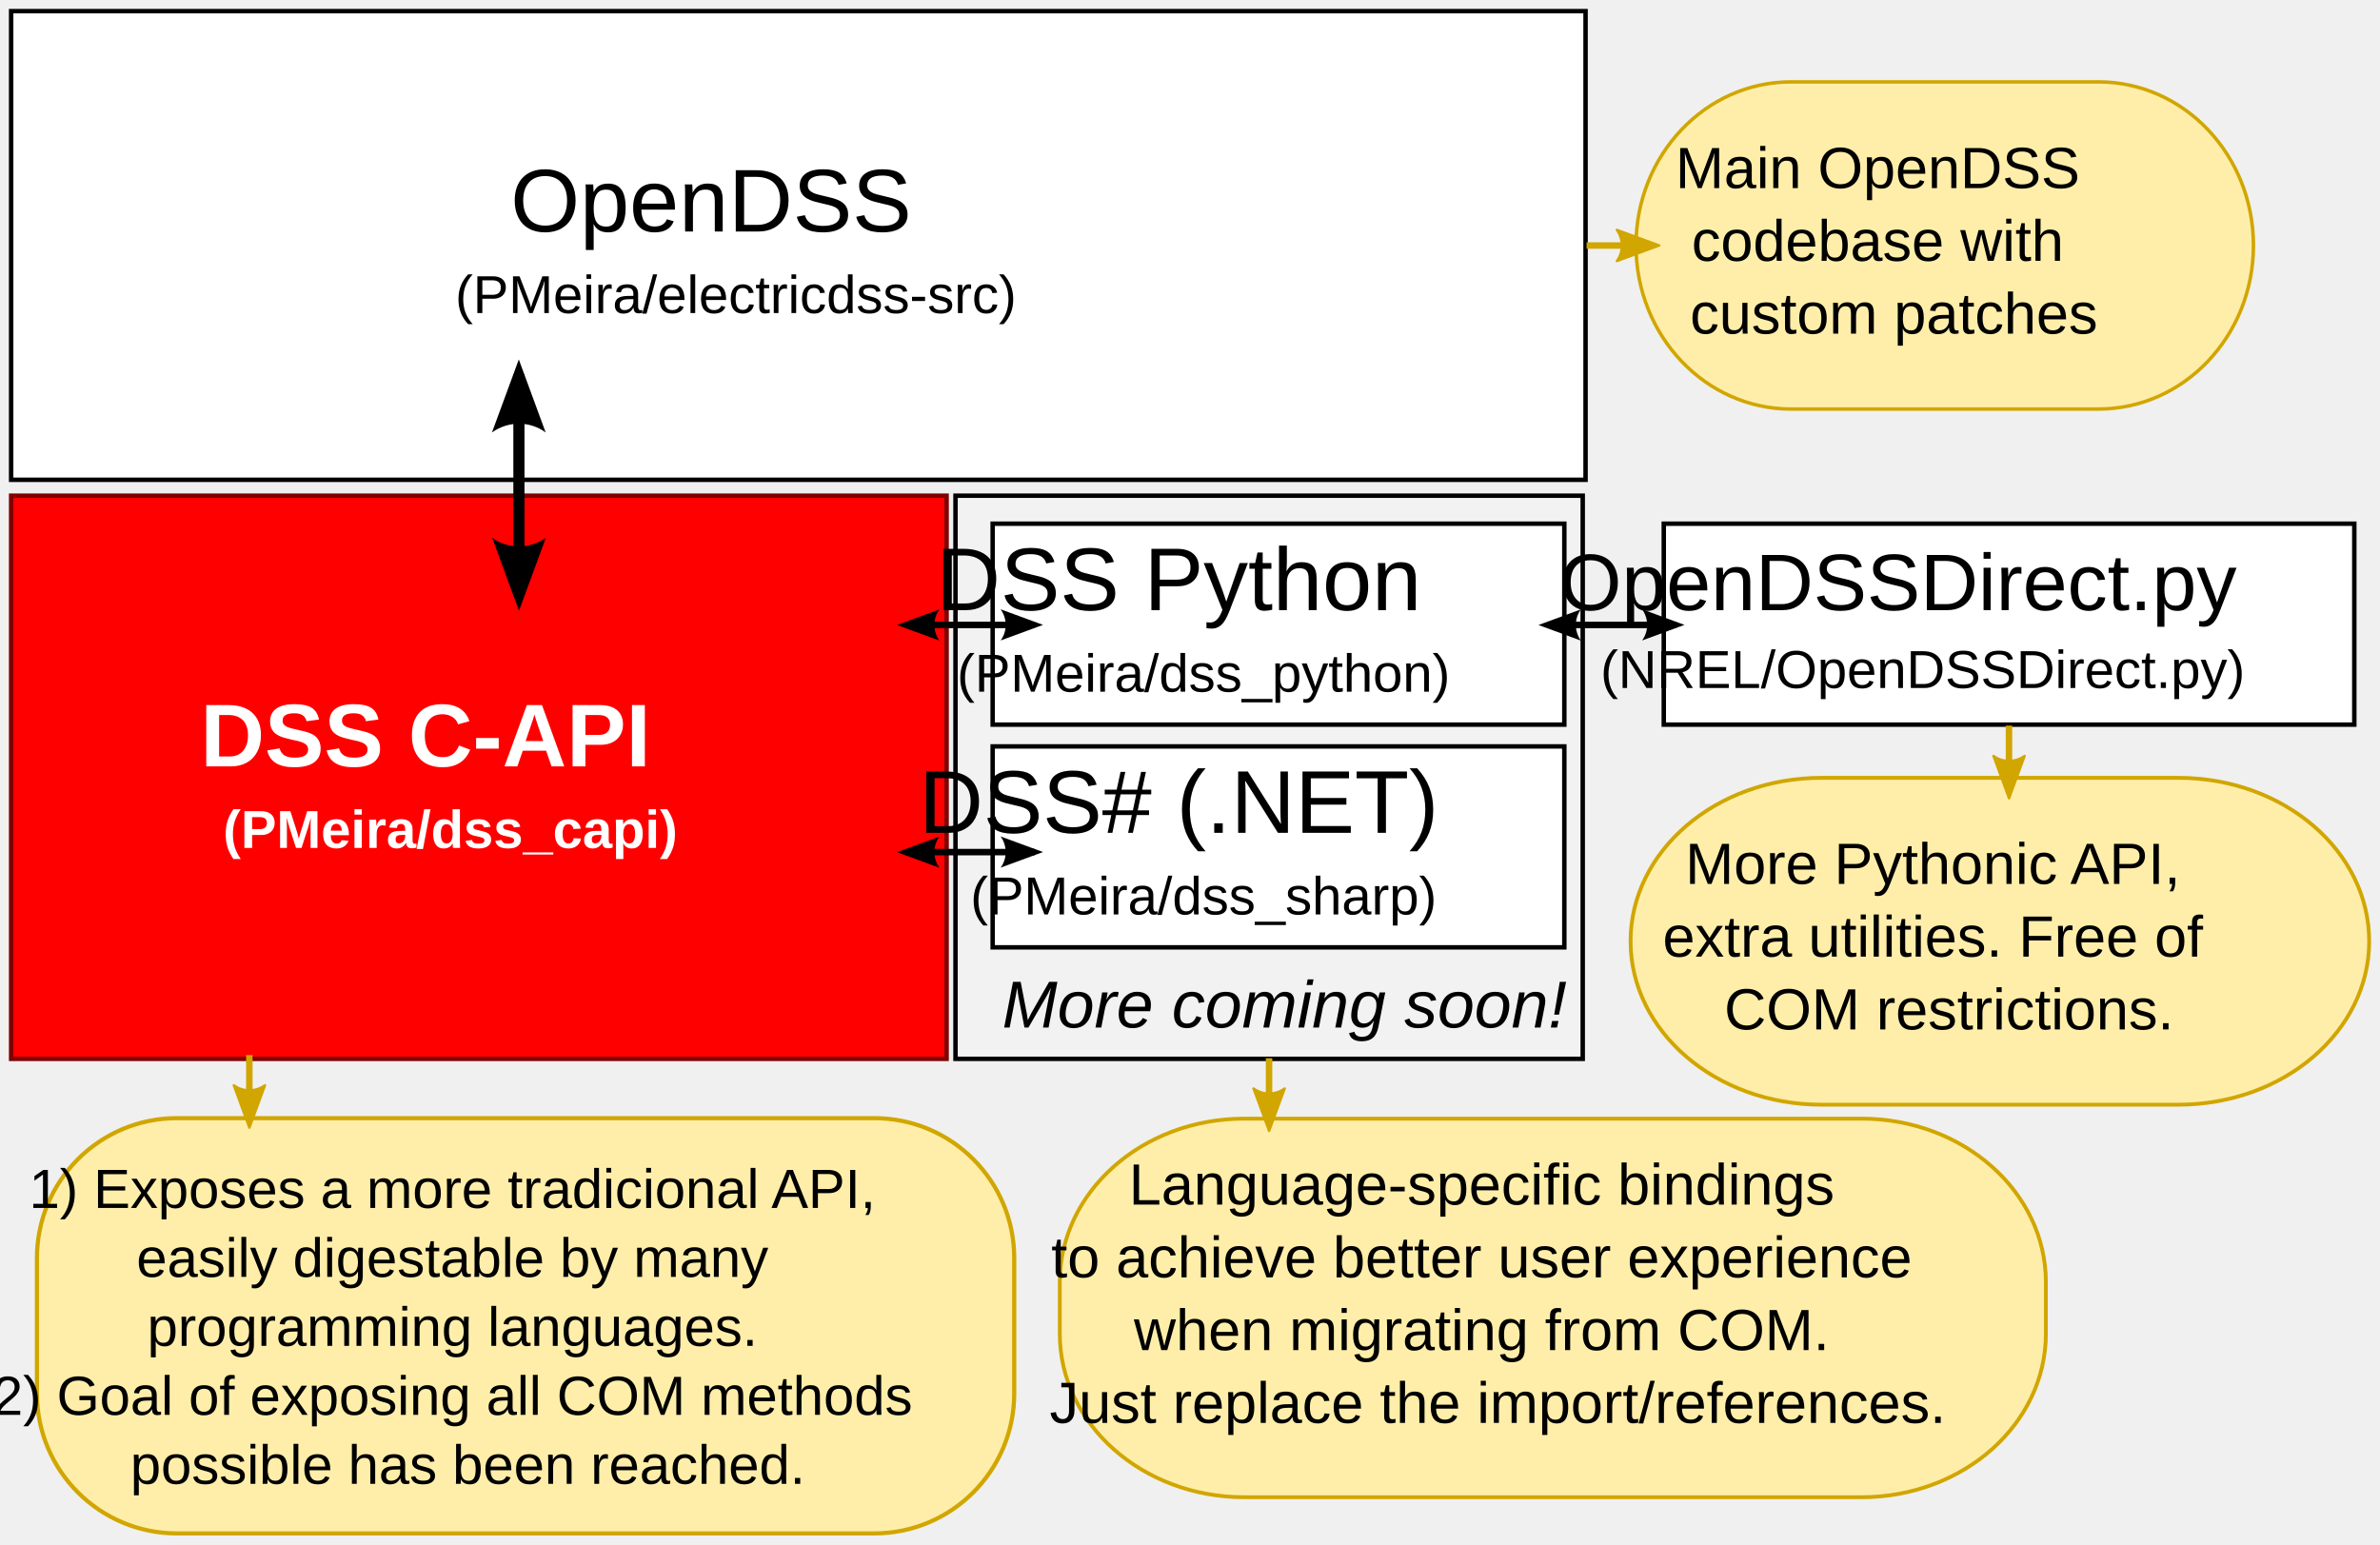
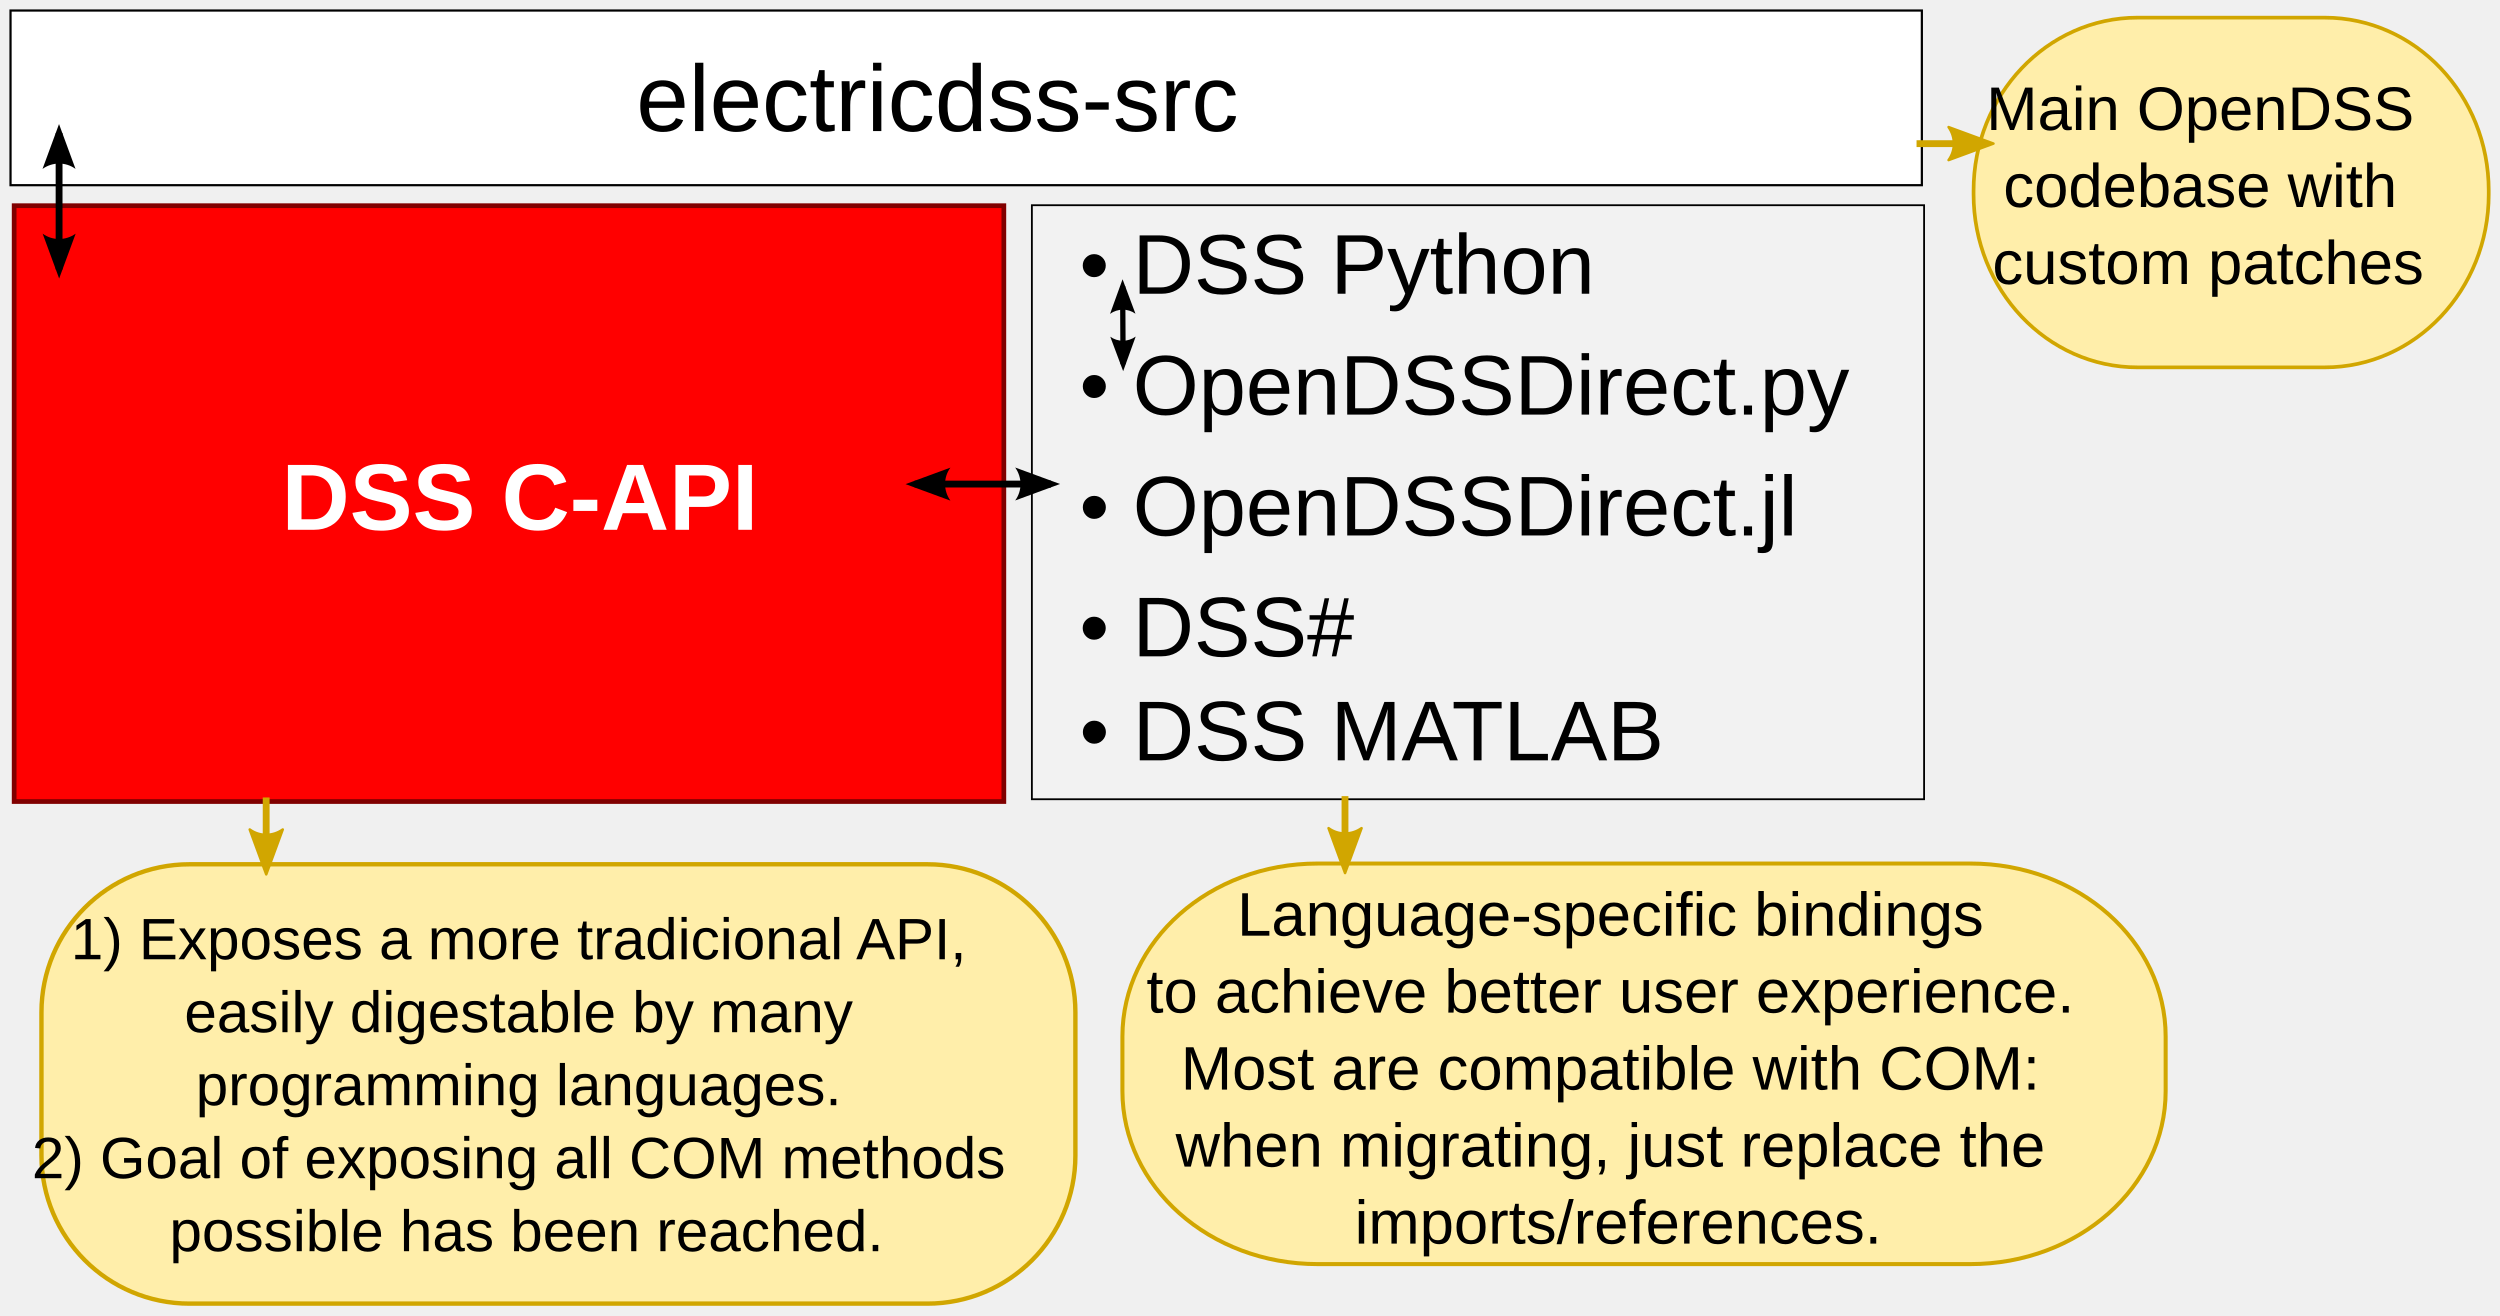
- <svg xmlns="http://www.w3.org/2000/svg" width="1068.568" height="693.446" id="svg2" version="1.1">
+ <svg xmlns="http://www.w3.org/2000/svg" width="1060.947" height="558.166" id="svg2" version="1.1">
  <defs id="defs4">
+     <marker orient="auto" refY="0.0" refX="0.0" id="marker5012" style="overflow:visible">
+       <path id="path4758" style="fill-rule:evenodd;stroke-width:0.625;stroke-linejoin:round;stroke:#000000;stroke-opacity:1;fill:#000000;fill-opacity:1" d="M 8.719,4.034 L -2.207,0.016 L 8.719,-4.002 C 6.973,-1.63 6.983,1.616 8.719,4.034 z " transform="scale(0.6) translate(0,0)" />
+     </marker>
+     <marker orient="auto" refY="0.0" refX="0.0" id="marker5007" style="overflow:visible">
+       <path id="path4752" style="fill-rule:evenodd;stroke-width:0.625;stroke-linejoin:round;stroke:#000000;stroke-opacity:1;fill:#000000;fill-opacity:1" d="M 8.719,4.034 L -2.207,0.016 L 8.719,-4.002 C 6.973,-1.63 6.983,1.616 8.719,4.034 z " transform="scale(1.1) translate(1,0)" />
+     </marker>
+     <marker orient="auto" refY="0.0" refX="0.0" id="marker5002" style="overflow:visible">
+       <path id="path4740" d="M 0.0,0.0 L 5.0,-5.0 L -12.5,0.0 L 5.0,5.0 L 0.0,0.0 z " style="fill-rule:evenodd;stroke:#000000;stroke-width:1pt;stroke-opacity:1;fill:#000000;fill-opacity:1" transform="scale(0.4) translate(10,0)" />
+     </marker>
+     <marker orient="auto" refY="0.0" refX="0.0" id="marker4997" style="overflow:visible">
+       <path id="path4734" d="M 0.0,0.0 L 5.0,-5.0 L -12.5,0.0 L 5.0,5.0 L 0.0,0.0 z " style="fill-rule:evenodd;stroke:#000000;stroke-width:1pt;stroke-opacity:1;fill:#000000;fill-opacity:1" transform="scale(0.8) translate(12.5,0)" />
+     </marker>
    <marker orient="auto" refY="0" refX="0" id="Arrow1Sstart" style="overflow:visible">
-       <path id="path4022" d="M 0,0 5,-5 -12.5,0 5,5 0,0 z" style="fill-rule:evenodd;stroke:#000000;stroke-width:1pt" transform="matrix(0.2,0,0,0.2,1.2,0)" />
+       <path id="path4022" d="M 0,0 5,-5 -12.5,0 5,5 Z" style="fill-rule:evenodd;stroke:#000000;stroke-width:1pt" transform="matrix(0.2,0,0,0.2,1.2,0)" />
    </marker>
    <marker orient="auto" refY="0" refX="0" id="Arrow1Lstart" style="overflow:visible">
-       <path id="path4010" d="M 0,0 5,-5 -12.5,0 5,5 0,0 z" style="fill-rule:evenodd;stroke:#000000;stroke-width:1pt" transform="matrix(0.8,0,0,0.8,10,0)" />
+       <path id="path4010" d="M 0,0 5,-5 -12.5,0 5,5 Z" style="fill-rule:evenodd;stroke:#000000;stroke-width:1pt" transform="matrix(0.8,0,0,0.8,10,0)" />
    </marker>
    <marker orient="auto" refY="0" refX="0" id="Arrow2Lstart" style="overflow:visible">
      <path id="path4028" style="fill-rule:evenodd;stroke-width:0.625;stroke-linejoin:round" d="M 8.719,4.034 -2.207,0.016 8.719,-4.002 c -1.745,2.372 -1.735,5.617 -6e-7,8.035 z" transform="matrix(1.1,0,0,1.1,1.1,0)" />
    </marker>
    <marker style="overflow:visible" id="Arrow2Mstart" refX="0" refY="0" orient="auto">
-       <path transform="scale(0.6,0.6)" d="M 8.719,4.034 -2.207,0.016 8.719,-4.002 c -1.745,2.372 -1.735,5.617 -6e-7,8.035 z" style="fill-rule:evenodd;stroke-width:0.625;stroke-linejoin:round" id="path4034" />
+       <path transform="scale(0.6)" d="M 8.719,4.034 -2.207,0.016 8.719,-4.002 c -1.745,2.372 -1.735,5.617 -6e-7,8.035 z" style="fill-rule:evenodd;stroke-width:0.625;stroke-linejoin:round" id="path4034" />
    </marker>
    <marker style="overflow:visible" id="Arrow1Mstart" refX="0" refY="0" orient="auto">
-       <path transform="matrix(0.4,0,0,0.4,4,0)" style="fill-rule:evenodd;stroke:#000000;stroke-width:1pt" d="M 0,0 5,-5 -12.5,0 5,5 0,0 z" id="path4016" />
+       <path transform="matrix(0.4,0,0,0.4,4,0)" style="fill-rule:evenodd;stroke:#000000;stroke-width:1pt" d="M 0,0 5,-5 -12.5,0 5,5 Z" id="path4016" />
    </marker>
    <marker style="overflow:visible" id="Arrow2Mend" refX="0" refY="0" orient="auto">
-       <path transform="scale(-0.6,-0.6)" d="M 8.719,4.034 -2.207,0.016 8.719,-4.002 c -1.745,2.372 -1.735,5.617 -6e-7,8.035 z" style="fill-rule:evenodd;stroke-width:0.625;stroke-linejoin:round" id="path4037" />
+       <path transform="scale(-0.6)" d="M 8.719,4.034 -2.207,0.016 8.719,-4.002 c -1.745,2.372 -1.735,5.617 -6e-7,8.035 z" style="fill-rule:evenodd;stroke-width:0.625;stroke-linejoin:round" id="path4037" />
    </marker>
    <marker style="overflow:visible" id="Arrow2Lend" refX="0" refY="0" orient="auto">
      <path transform="matrix(-1.1,0,0,-1.1,-1.1,0)" d="M 8.719,4.034 -2.207,0.016 8.719,-4.002 c -1.745,2.372 -1.735,5.617 -6e-7,8.035 z" style="fill-rule:evenodd;stroke-width:0.625;stroke-linejoin:round" id="path4031" />
    </marker>
    <marker style="overflow:visible" id="Arrow2Mstartn" refX="0" refY="0" orient="auto">
-       <path transform="scale(0.6,0.6)" d="M 8.719,4.034 -2.207,0.016 8.719,-4.002 c -1.745,2.372 -1.735,5.617 -6e-7,8.035 z" style="fill:#d1a600;fill-rule:evenodd;stroke:#d1a600;stroke-width:0.625;stroke-linejoin:round" id="path5444" />
+       <path transform="scale(0.6)" d="M 8.719,4.034 -2.207,0.016 8.719,-4.002 c -1.745,2.372 -1.735,5.617 -6e-7,8.035 z" style="fill:#d1a600;fill-rule:evenodd;stroke:#d1a600;stroke-width:0.625;stroke-linejoin:round" id="path5444" />
    </marker>
    <marker style="overflow:visible" id="Arrow2Mendv" refX="0" refY="0" orient="auto">
-       <path transform="scale(-0.6,-0.6)" d="M 8.719,4.034 -2.207,0.016 8.719,-4.002 c -1.745,2.372 -1.735,5.617 -6e-7,8.035 z" style="fill:#d1a600;fill-rule:evenodd;stroke:#d1a600;stroke-width:0.625;stroke-linejoin:round" id="path5447" />
+       <path transform="scale(-0.6)" d="M 8.719,4.034 -2.207,0.016 8.719,-4.002 c -1.745,2.372 -1.735,5.617 -6e-7,8.035 z" style="fill:#d1a600;fill-rule:evenodd;stroke:#d1a600;stroke-width:0.625;stroke-linejoin:round" id="path5447" />
+     </marker>
+     <marker style="overflow:visible" id="Arrow2Mendv-3" refX="0" refY="0" orient="auto">
+       <path transform="scale(-0.6)" d="M 8.719,4.034 -2.207,0.016 8.719,-4.002 c -1.745,2.372 -1.735,5.617 -6e-7,8.035 z" style="fill:#d1a600;fill-rule:evenodd;stroke:#d1a600;stroke-width:0.625;stroke-linejoin:round" id="path5447-0" />
    </marker>
  </defs>
-   <g id="layer1" transform="translate(-165.0163,-194.6575)">
-     <rect y="417.231" x="594.016" height="252.857" width="281.609" id="rect3130" style="fill:#f2f2f2;stroke:#000000;stroke-width:2;stroke-miterlimit:4;stroke-opacity:1;stroke-dasharray:none" />
-     <rect y="199.657" x="170.016" height="210.431" width="706.883" id="rect2985" style="fill:#ffffff;stroke:#000000;stroke-width:2;stroke-miterlimit:4;stroke-opacity:1;stroke-dasharray:none" />
-     <text id="text2987" y="298.602" x="523.177" style="font-size:40px;font-style:normal;font-variant:normal;font-weight:normal;font-stretch:normal;text-align:center;line-height:125%;letter-spacing:0px;word-spacing:0px;text-anchor:middle;fill:#000000;fill-opacity:1;stroke:none;font-family:Arial;-inkscape-font-specification:Arial" xml:space="preserve">
-       <tspan y="298.602" x="523.177" id="tspan2989">OpenDSS</tspan>
-       <tspan style="font-size:24px;font-style:normal;font-variant:normal;font-weight:normal;font-stretch:normal;font-family:Arial;-inkscape-font-specification:Arial" id="tspan3137" y="335.233" x="523.177">(PMeira/electricdss-src)</tspan>
-     </text>
-     <rect style="fill:#ff0000;stroke:#800000;stroke-width:2;stroke-miterlimit:4;stroke-opacity:1;stroke-dasharray:none" id="rect3008" width="420" height="252.857" x="170.016" y="417.231" />
-     <g id="g7340" transform="translate(499.7143,260.1612)">
-       <rect style="fill:#ffeeaa;fill-opacity:1;stroke:#d1a600;stroke-width:1.866;stroke-miterlimit:4;stroke-opacity:1;stroke-dasharray:none" id="rect4000" width="438.781" height="186.45" x="-318.113" y="436.559" ry="62.846" rx="62.846" />
-       <text xml:space="preserve" style="font-size:24.777px;font-style:normal;font-variant:normal;font-weight:normal;font-stretch:normal;text-align:center;line-height:125%;letter-spacing:0px;word-spacing:0px;text-anchor:middle;fill:#000000;fill-opacity:1;stroke:none;font-family:Arial;-inkscape-font-specification:Arial" x="-100.596" y="476.862" id="text3016">
-         <tspan x="-97.16" y="476.862" id="tspan3029">1) Exposes a more tradicional API, </tspan>
-         <tspan x="-97.16" y="507.833" id="tspan3031">easily digestable by many </tspan>
-         <tspan x="-100.596" y="538.804" id="tspan3101">programming languages.</tspan>
-         <tspan x="-97.16" y="569.775" id="tspan3093">2) Goal of exposing all COM methods </tspan>
-         <tspan x="-100.596" y="600.746" id="tspan3109">possible has been reached.</tspan>
+   <g id="layer1" transform="translate(-164.0077,-197.9379)">
+     <rect y="285.028" x="601.915" height="252.09" width="378.635" id="rect3130" style="fill:#f2f2f2;stroke:#000000;stroke-width:0.773;stroke-miterlimit:4;stroke-dasharray:none;stroke-opacity:1" />
+     <rect style="fill:#ff0000;stroke:#800000;stroke-width:2;stroke-miterlimit:4;stroke-dasharray:none;stroke-opacity:1" id="rect3008" width="420" height="252.857" x="170.016" y="285.231" />
+     <g id="g7340" transform="translate(499.7143,128.1612)">
+       <rect style="fill:#ffeeaa;fill-opacity:1;stroke:#d1a600;stroke-width:1.866;stroke-miterlimit:4;stroke-dasharray:none;stroke-opacity:1" id="rect4000" width="438.781" height="186.45" x="-318.113" y="436.559" ry="62.846" rx="62.846" />
+       <text xml:space="preserve" style="font-style:normal;font-variant:normal;font-weight:normal;font-stretch:normal;line-height:0%;font-family:Arial;-inkscape-font-specification:Arial;text-align:center;letter-spacing:0px;word-spacing:0px;text-anchor:middle;fill:#000000;fill-opacity:1;stroke:none" x="-100.596" y="476.862" id="text3016">
+         <tspan x="-97.16" y="476.862" id="tspan3029" style="font-size:24.777px;line-height:1.25">1) Exposes a more tradicional API, </tspan>
+         <tspan x="-97.16" y="507.833" id="tspan3031" style="font-size:24.777px;line-height:1.25">easily digestable by many </tspan>
+         <tspan x="-100.596" y="538.804" id="tspan3101" style="font-size:24.777px;line-height:1.25">programming languages.</tspan>
+         <tspan x="-97.16" y="569.775" id="tspan3093" style="font-size:24.777px;line-height:1.25">2) Goal of exposing all COM methods </tspan>
+         <tspan x="-100.596" y="600.746" id="tspan3109" style="font-size:24.777px;line-height:1.25">possible has been reached.</tspan>
      </text>
    </g>
-     <g transform="translate(124,-20)" id="g5423">
-       <rect rx="82.809" ry="73.429" y="716.933" x="516.841" height="169.988" width="442.729" id="rect4002" style="fill:#ffeeaa;fill-opacity:1;stroke:#d1a600;stroke-width:1.718;stroke-miterlimit:4;stroke-opacity:1;stroke-dasharray:none" />
-       <text id="text3085" y="755.525" x="738.939" style="font-size:26.14px;font-style:normal;font-variant:normal;font-weight:normal;font-stretch:normal;text-align:center;line-height:125%;letter-spacing:0px;word-spacing:0px;text-anchor:middle;fill:#000000;fill-opacity:1;stroke:none;font-family:Arial;-inkscape-font-specification:Arial" xml:space="preserve">
-         <tspan y="755.525" x="738.939" id="tspan3089">Language-specific bindings</tspan>
-         <tspan y="788.2" x="738.939" id="tspan3113">to achieve better user experience</tspan>
-         <tspan y="820.875" x="738.939" id="tspan3115">when migrating from COM.</tspan>
-         <tspan y="853.551" x="738.939" id="tspan5421">Just replace the import/references.</tspan>
+     <g transform="translate(123.4949,-100.5254)" id="g5423">
+       <rect rx="82.809" ry="73.429" y="664.933" x="516.841" height="169.988" width="442.729" id="rect4002" style="fill:#ffeeaa;fill-opacity:1;stroke:#d1a600;stroke-width:1.718;stroke-miterlimit:4;stroke-dasharray:none;stroke-opacity:1" />
+       <text id="text3085" y="695.525" x="738.939" style="font-style:normal;font-variant:normal;font-weight:normal;font-stretch:normal;line-height:0%;font-family:Arial;-inkscape-font-specification:Arial;text-align:center;letter-spacing:0px;word-spacing:0px;text-anchor:middle;fill:#000000;fill-opacity:1;stroke:none" xml:space="preserve">
+         <tspan y="695.525" x="738.939" id="tspan3089" style="font-size:26.14px;line-height:1.25">Language-specific bindings</tspan>
+         <tspan y="728.2" x="742.564" style="font-size:26.14px;line-height:1.25" id="tspan4679">to achieve better user experience. </tspan>
+         <tspan y="760.875" x="738.939" style="font-size:26.14px;line-height:1.25" id="tspan4683">Most are compatible with COM:</tspan>
+         <tspan y="793.551" x="742.564" id="tspan5421" style="font-size:26.14px;line-height:1.25">when migrating, just replace the </tspan>
+         <tspan y="826.226" x="738.939" style="font-size:26.14px;line-height:1.25" id="tspan4687">imports/references.</tspan>
      </text>
    </g>
-     <text xml:space="preserve" style="font-size:37.265px;font-style:normal;font-variant:normal;font-weight:normal;font-stretch:normal;line-height:125%;letter-spacing:0px;word-spacing:0px;fill:#000000;fill-opacity:1;stroke:none;font-family:Arial;-inkscape-font-specification:Arial" x="614.947" y="656.016" id="text3121">
-       <tspan id="tspan3123" x="614.947" y="656.016" style="font-size:29.812px;font-style:oblique;font-variant:normal;font-weight:normal;font-stretch:normal;font-family:Arial;-inkscape-font-specification:Arial Oblique">More coming soon!</tspan>
+     <text xml:space="preserve" style="font-style:normal;font-variant:normal;font-weight:normal;font-stretch:normal;line-height:0%;font-family:Arial;-inkscape-font-specification:Arial;text-align:center;letter-spacing:0px;word-spacing:0px;text-anchor:middle;fill:#ffffff;fill-opacity:1;stroke:none" x="392.982" y="422.765" id="text3139">
+       <tspan x="392.982" y="422.765" id="tspan3143" style="font-style:normal;font-variant:normal;font-weight:bold;font-stretch:normal;font-size:40px;line-height:1.25;font-family:Arial;-inkscape-font-specification:'Arial Bold';fill:#ffffff">DSS C-API</tspan>
    </text>
-     <text xml:space="preserve" style="font-size:40px;font-style:normal;font-variant:normal;font-weight:normal;font-stretch:normal;text-align:center;line-height:125%;letter-spacing:0px;word-spacing:0px;text-anchor:middle;fill:#ffffff;fill-opacity:1;stroke:none;font-family:Arial;-inkscape-font-specification:Arial" x="394.982" y="538.765" id="text3139">
-       <tspan id="tspan3141" x="394.982" y="538.765" style="font-weight:bold;-inkscape-font-specification:Arial Bold">DSS C-API</tspan>
-       <tspan x="394.982" y="575.396" id="tspan3143" style="font-size:24px;font-style:normal;font-variant:normal;font-weight:bold;font-stretch:normal;font-family:Arial;-inkscape-font-specification:Arial Bold;fill:#ffffff">(PMeira/dss_capi)</tspan>
-     </text>
-     <g transform="translate(12,6)" id="g3220">
-       <rect y="423.797" x="900.016" height="90.223" width="310.035" id="rect3147" style="fill:#ffffff;stroke:#000000;stroke-width:2;stroke-miterlimit:4;stroke-opacity:1;stroke-dasharray:none" />
-       <text id="text3153" y="462.602" x="1055.177" style="font-size:40px;font-style:normal;font-variant:normal;font-weight:normal;font-stretch:normal;text-align:center;line-height:125%;letter-spacing:0px;word-spacing:0px;text-anchor:middle;fill:#000000;fill-opacity:1;stroke:none;font-family:Arial;-inkscape-font-specification:Arial" xml:space="preserve">
-         <tspan y="462.602" x="1055.177" id="tspan3155" style="font-size:36px">OpenDSSDirect.py</tspan>
-         <tspan style="font-size:24px;font-style:normal;font-variant:normal;font-weight:normal;font-stretch:normal;font-family:Arial;-inkscape-font-specification:Arial" id="tspan3157" y="497.575" x="1055.177">(NREL/OpenDSSDirect.py)</tspan>
+     <path id="path5394" d="M 610.014,403.363 H 552.151" style="fill:none;stroke:#000000;stroke-width:2.905;stroke-linecap:butt;stroke-linejoin:miter;stroke-miterlimit:4;stroke-dasharray:none;stroke-opacity:1;marker-start:url(#Arrow2Mstart);marker-end:url(#Arrow2Mend)" />
+     <path id="path5431" d="m 734.793,535.802 v 28.789" style="fill:none;stroke:#d1a600;stroke-width:2.905;stroke-linecap:butt;stroke-linejoin:miter;stroke-miterlimit:4;stroke-dasharray:none;stroke-opacity:1;marker-start:none;marker-mid:none;marker-end:url(#Arrow2Mendv)" />
+     <path style="fill:none;stroke:#d1a600;stroke-width:2.905;stroke-linecap:butt;stroke-linejoin:miter;stroke-miterlimit:4;stroke-dasharray:none;stroke-opacity:1;marker-start:none;marker-mid:none;marker-end:url(#Arrow2Mendv)" d="M 276.964,536.367 V 565.156" id="path7338" />
+     <g id="g7383" transform="translate(40,105.3663)">
+       <rect rx="69.585" ry="73.451" y="100.056" x="961.547" height="148.416" width="218.622" id="rect7351" style="fill:#ffeeaa;fill-opacity:1;stroke:#d1a600;stroke-width:1.571;stroke-miterlimit:4;stroke-dasharray:none;stroke-opacity:1" />
+       <text id="text7353" y="147.743" x="1072.744" style="font-style:normal;font-variant:normal;font-weight:normal;font-stretch:normal;line-height:0%;font-family:Arial;-inkscape-font-specification:Arial;text-align:center;letter-spacing:0px;word-spacing:0px;text-anchor:middle;fill:#000000;fill-opacity:1;stroke:none" xml:space="preserve">
+         <tspan id="tspan7359" y="147.743" x="1076.368" style="font-size:26.14px;line-height:1.25">Main OpenDSS </tspan>
+         <tspan y="180.418" x="1076.368" id="tspan7366" style="font-size:26.14px;line-height:1.25">codebase with </tspan>
+         <tspan y="213.094" x="1072.744" id="tspan7370" style="font-size:26.14px;line-height:1.25">custom patches</tspan>
      </text>
    </g>
-     <rect style="fill:#ffffff;stroke:#000000;stroke-width:2;stroke-miterlimit:4;stroke-opacity:1;stroke-dasharray:none" id="rect3212" width="256.662" height="90.223" x="610.703" y="529.797" />
-     <rect y="429.797" x="610.703" height="90.223" width="256.662" id="rect3161" style="fill:#ffffff;stroke:#000000;stroke-width:2;stroke-miterlimit:4;stroke-opacity:1;stroke-dasharray:none" />
-     <text id="text3163" y="468.602" x="733.177" style="font-size:40px;font-style:normal;font-variant:normal;font-weight:normal;font-stretch:normal;text-align:center;line-height:125%;letter-spacing:0px;word-spacing:0px;text-anchor:middle;fill:#000000;fill-opacity:1;stroke:none;font-family:Arial;-inkscape-font-specification:Arial" xml:space="preserve">
-       <tspan y="468.602" x="733.177" id="tspan3165">DSS Python</tspan>
-       <tspan style="font-size:24px;font-style:normal;font-variant:normal;font-weight:normal;font-stretch:normal;font-family:Arial;-inkscape-font-specification:Arial" id="tspan3167" y="505.233" x="733.177">(PMeira/dss_python)</tspan>
+     <rect style="fill:#ffffff;stroke:#000000;stroke-width:0.937;stroke-miterlimit:4;stroke-dasharray:none;stroke-opacity:1" id="rect4651" width="811.13" height="74.123" x="168.476" y="202.406" />
+     <text xml:space="preserve" style="font-style:normal;font-variant:normal;font-weight:normal;font-stretch:normal;line-height:0%;font-family:Arial;-inkscape-font-specification:Arial;text-align:center;letter-spacing:0px;word-spacing:0px;text-anchor:middle;fill:#000000;fill-opacity:1;stroke:none" x="573.494" y="253.55" id="text4657">
+       <tspan style="font-size:40px;line-height:1.25" id="tspan4653" x="573.494" y="253.55">electricdss-src</tspan>
+       <tspan x="573.494" y="270.829" id="tspan4655" style="font-style:normal;font-variant:normal;font-weight:normal;font-stretch:normal;font-size:24px;line-height:1.25;font-family:Arial;-inkscape-font-specification:Arial" />
    </text>
-     <text xml:space="preserve" style="font-size:40px;font-style:normal;font-variant:normal;font-weight:normal;font-stretch:normal;text-align:center;line-height:125%;letter-spacing:0px;word-spacing:0px;text-anchor:middle;fill:#000000;fill-opacity:1;stroke:none;font-family:Arial;-inkscape-font-specification:Arial" x="733.177" y="568.602" id="text3190">
-       <tspan id="tspan3192" x="733.177" y="568.602">DSS# (.NET)</tspan>
-       <tspan x="733.177" y="605.233" id="tspan3194" style="font-size:24px;font-style:normal;font-variant:normal;font-weight:normal;font-stretch:normal;font-family:Arial;-inkscape-font-specification:Arial">(PMeira/dss_sharp)</tspan>
-     </text>
-     <path id="path3228" d="m 398,362.672 0,99.599" style="fill:none;stroke:#000000;stroke-width:5;stroke-linecap:butt;stroke-linejoin:miter;stroke-miterlimit:4;stroke-opacity:1;stroke-dasharray:none;marker-start:url(#Arrow2Mstart);marker-end:url(#Arrow2Mend)" />
-     <path style="fill:none;stroke:#000000;stroke-width:2.905;stroke-linecap:butt;stroke-linejoin:miter;stroke-miterlimit:4;stroke-opacity:1;stroke-dasharray:none;marker-start:url(#Arrow2Mstart);marker-end:url(#Arrow2Mend)" d="m 917.471,475.259 -57.863,0" id="path4824" />
-     <path id="path5394" d="m 629.471,475.259 -57.863,0" style="fill:none;stroke:#000000;stroke-width:2.905;stroke-linecap:butt;stroke-linejoin:miter;stroke-miterlimit:4;stroke-opacity:1;stroke-dasharray:none;marker-start:url(#Arrow2Mstart);marker-end:url(#Arrow2Mend)" />
-     <path style="fill:none;stroke:#000000;stroke-width:2.905;stroke-linecap:butt;stroke-linejoin:miter;stroke-miterlimit:4;stroke-opacity:1;stroke-dasharray:none;marker-start:url(#Arrow2Mstart);marker-end:url(#Arrow2Mend)" d="m 629.471,577.259 -57.863,0" id="path5396" />
-     <g id="g7331">
-       <rect style="fill:#ffeeaa;fill-opacity:1;stroke:#d1a600;stroke-width:1.717;stroke-miterlimit:4;stroke-opacity:1;stroke-dasharray:none" id="rect4004" width="331.613" height="146.755" x="897.113" y="543.911" ry="73.377" rx="85.657" />
-       <text xml:space="preserve" style="font-size:26.14px;font-style:normal;font-variant:normal;font-weight:normal;font-stretch:normal;text-align:center;line-height:125%;letter-spacing:0px;word-spacing:0px;text-anchor:middle;fill:#000000;fill-opacity:1;stroke:none;font-family:Arial;-inkscape-font-specification:Arial" x="1065.51" y="591.525" id="text5398">
-         <tspan id="tspan5404" x="1065.51" y="591.525">More Pythonic API,</tspan>
-         <tspan x="1069.135" y="624.2" id="tspan5413">extra utilities. Free of </tspan>
-         <tspan x="1065.51" y="656.875" id="tspan5419">COM restrictions.</tspan>
+     <path id="path7390" d="m 977.352,258.901 h 28.789" style="fill:none;stroke:#d1a600;stroke-width:2.905;stroke-linecap:butt;stroke-linejoin:miter;stroke-miterlimit:4;stroke-dasharray:none;stroke-opacity:1;marker-start:none;marker-mid:none;marker-end:url(#Arrow2Mendv)" />
+     <g id="g4720" transform="translate(34,-132)">
+       <text id="text3153" y="505.895" x="763.141" style="font-style:normal;font-variant:normal;font-weight:normal;font-stretch:normal;line-height:0%;font-family:Arial;-inkscape-font-specification:Arial;text-align:center;letter-spacing:0px;word-spacing:0px;text-anchor:middle;fill:#000000;fill-opacity:1;stroke:none" xml:space="preserve">
+         <tspan style="font-style:normal;font-variant:normal;font-weight:normal;font-stretch:normal;font-size:36px;line-height:1.25;font-family:Arial;-inkscape-font-specification:Arial" id="tspan3157" y="505.895" x="763.141">• OpenDSSDirect.py</tspan>
+       </text>
+       <text xml:space="preserve" style="font-style:normal;font-variant:normal;font-weight:normal;font-stretch:normal;line-height:0%;font-family:Arial;-inkscape-font-specification:Arial;text-align:center;letter-spacing:0px;word-spacing:0px;text-anchor:middle;fill:#000000;fill-opacity:1;stroke:none" x="709.106" y="454.602" id="text3163">
+         <tspan x="709.106" y="454.602" id="tspan3167" style="font-style:normal;font-variant:normal;font-weight:normal;font-stretch:normal;font-size:36px;line-height:1.25;font-family:Arial;-inkscape-font-specification:Arial">• DSS Python</tspan>
+       </text>
+       <text id="text3190" y="608.464" x="658.059" style="font-style:normal;font-variant:normal;font-weight:normal;font-stretch:normal;line-height:0%;font-family:Arial;-inkscape-font-specification:Arial;text-align:center;letter-spacing:0px;word-spacing:0px;text-anchor:middle;fill:#000000;fill-opacity:1;stroke:none" xml:space="preserve">
+         <tspan style="font-style:normal;font-variant:normal;font-weight:normal;font-stretch:normal;font-size:36px;line-height:1.25;font-family:Arial;-inkscape-font-specification:Arial" id="tspan3194" y="608.464" x="658.059">• DSS#</tspan>
+       </text>
+       <text xml:space="preserve" style="font-style:normal;font-variant:normal;font-weight:normal;font-stretch:normal;line-height:0%;font-family:Arial;-inkscape-font-specification:Arial;text-align:center;letter-spacing:0px;word-spacing:0px;text-anchor:middle;fill:#000000;fill-opacity:1;stroke:none" x="723.801" y="652.602" id="text4702">
+         <tspan x="723.801" y="652.602" id="tspan4700" style="font-style:normal;font-variant:normal;font-weight:normal;font-stretch:normal;font-size:36px;line-height:1.25;font-family:Arial;-inkscape-font-specification:Arial">• DSS MATLAB</tspan>
+       </text>
+       <text xml:space="preserve" style="font-style:normal;font-variant:normal;font-weight:normal;font-stretch:normal;line-height:0%;font-family:Arial;-inkscape-font-specification:Arial;text-align:center;letter-spacing:0px;word-spacing:0px;text-anchor:middle;fill:#000000;fill-opacity:1;stroke:none" x="752.137" y="557.188" id="text4706">
+         <tspan x="752.137" y="557.188" id="tspan4704" style="font-style:normal;font-variant:normal;font-weight:normal;font-stretch:normal;font-size:36px;line-height:1.25;font-family:Arial;-inkscape-font-specification:Arial">• OpenDSSDirect.jl</tspan>
      </text>
    </g>
-     <path id="path5431" d="m 734.793,669.802 0,28.789" style="fill:none;stroke:#d1a600;stroke-width:2.905;stroke-linecap:butt;stroke-linejoin:miter;stroke-miterlimit:4;stroke-opacity:1;stroke-dasharray:none;marker-start:none;marker-mid:none;marker-end:url(#Arrow2Mendv)" />
-     <path style="fill:none;stroke:#d1a600;stroke-width:2.905;stroke-linecap:butt;stroke-linejoin:miter;stroke-miterlimit:4;stroke-opacity:1;stroke-dasharray:none;marker-start:none;marker-mid:none;marker-end:url(#Arrow2Mendv)" d="m 1067.006,520.472 0,28.789" id="path7329" />
-     <path style="fill:none;stroke:#d1a600;stroke-width:2.905;stroke-linecap:butt;stroke-linejoin:miter;stroke-miterlimit:4;stroke-opacity:1;stroke-dasharray:none;marker-start:none;marker-mid:none;marker-end:url(#Arrow2Mendv)" d="m 276.964,668.367 0,28.789" id="path7338" />
-     <g id="g7383" transform="translate(-48,163.3663)">
-       <rect rx="69.585" ry="73.451" y="68.056" x="947.547" height="146.901" width="277.211" id="rect7351" style="fill:#ffeeaa;fill-opacity:1;stroke:#d1a600;stroke-width:1.571;stroke-miterlimit:4;stroke-opacity:1;stroke-dasharray:none" />
-       <text id="text7353" y="115.743" x="1088.744" style="font-size:26.14px;font-style:normal;font-variant:normal;font-weight:normal;font-stretch:normal;text-align:center;line-height:125%;letter-spacing:0px;word-spacing:0px;text-anchor:middle;fill:#000000;fill-opacity:1;stroke:none;font-family:Arial;-inkscape-font-specification:Arial" xml:space="preserve">
-         <tspan id="tspan7359" y="115.743" x="1092.368">Main OpenDSS </tspan>
-         <tspan y="148.418" x="1092.368" id="tspan7366">codebase with </tspan>
-         <tspan y="181.094" x="1088.744" id="tspan7370">custom patches</tspan>
-       </text>
-     </g>
-     <path id="path7390" d="m 877.352,304.901 28.789,0" style="fill:none;stroke:#d1a600;stroke-width:2.905;stroke-linecap:butt;stroke-linejoin:miter;stroke-miterlimit:4;stroke-opacity:1;stroke-dasharray:none;marker-start:none;marker-mid:none;marker-end:url(#Arrow2Mendv)" />
+     <path style="fill:none;stroke:#000000;stroke-width:2.238;stroke-linecap:butt;stroke-linejoin:miter;stroke-miterlimit:4;stroke-dasharray:none;stroke-opacity:1;marker-start:url(#Arrow2Mstart);marker-end:url(#Arrow2Mend)" d="m 640.618,352.501 -0.179,-33.097" id="path4732" />
+     <path style="fill:none;stroke:#000000;stroke-width:2.905;stroke-linecap:butt;stroke-linejoin:miter;stroke-miterlimit:4;stroke-dasharray:none;stroke-opacity:1;marker-start:url(#Arrow2Mstart);marker-end:url(#Arrow2Mend)" d="M 189.082,312.294 V 254.431" id="path5030" />
  </g>
</svg>
